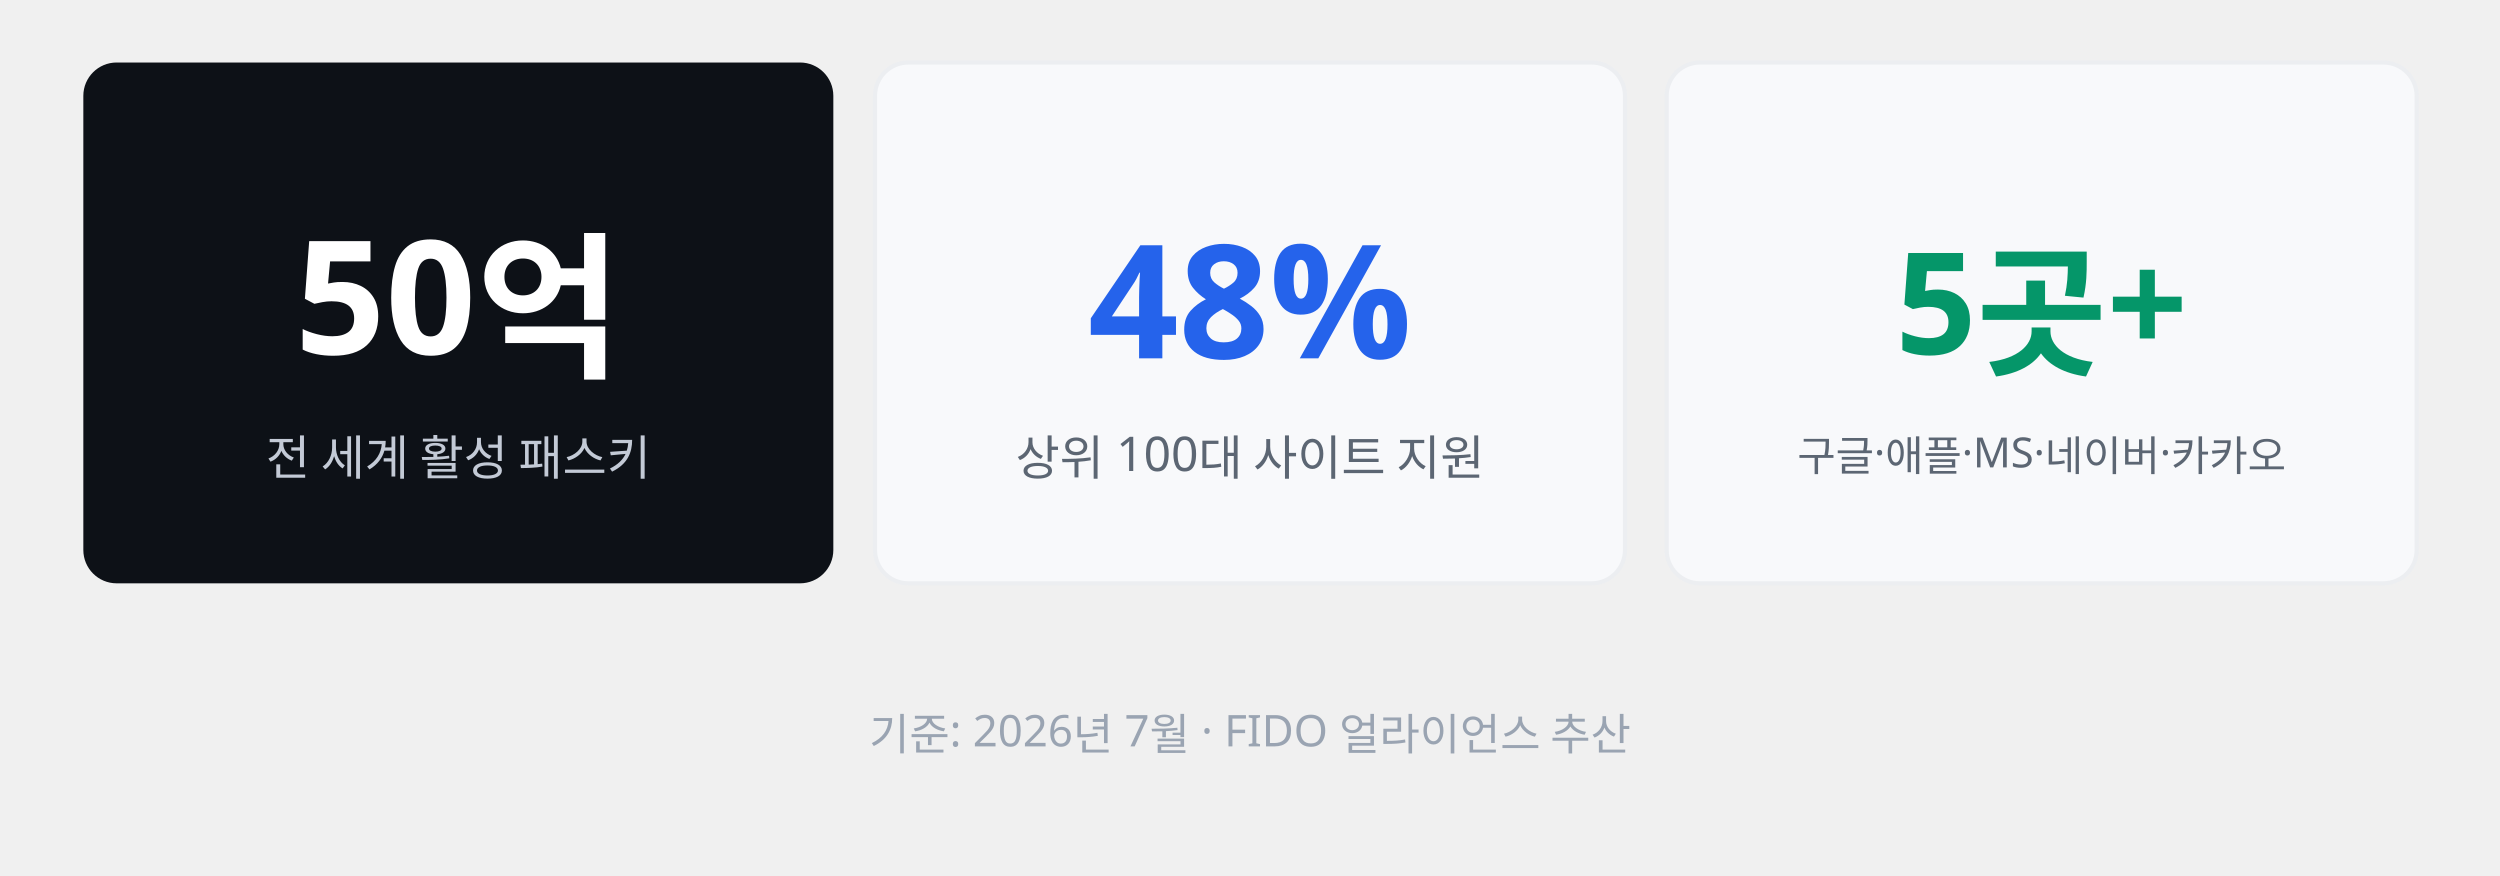
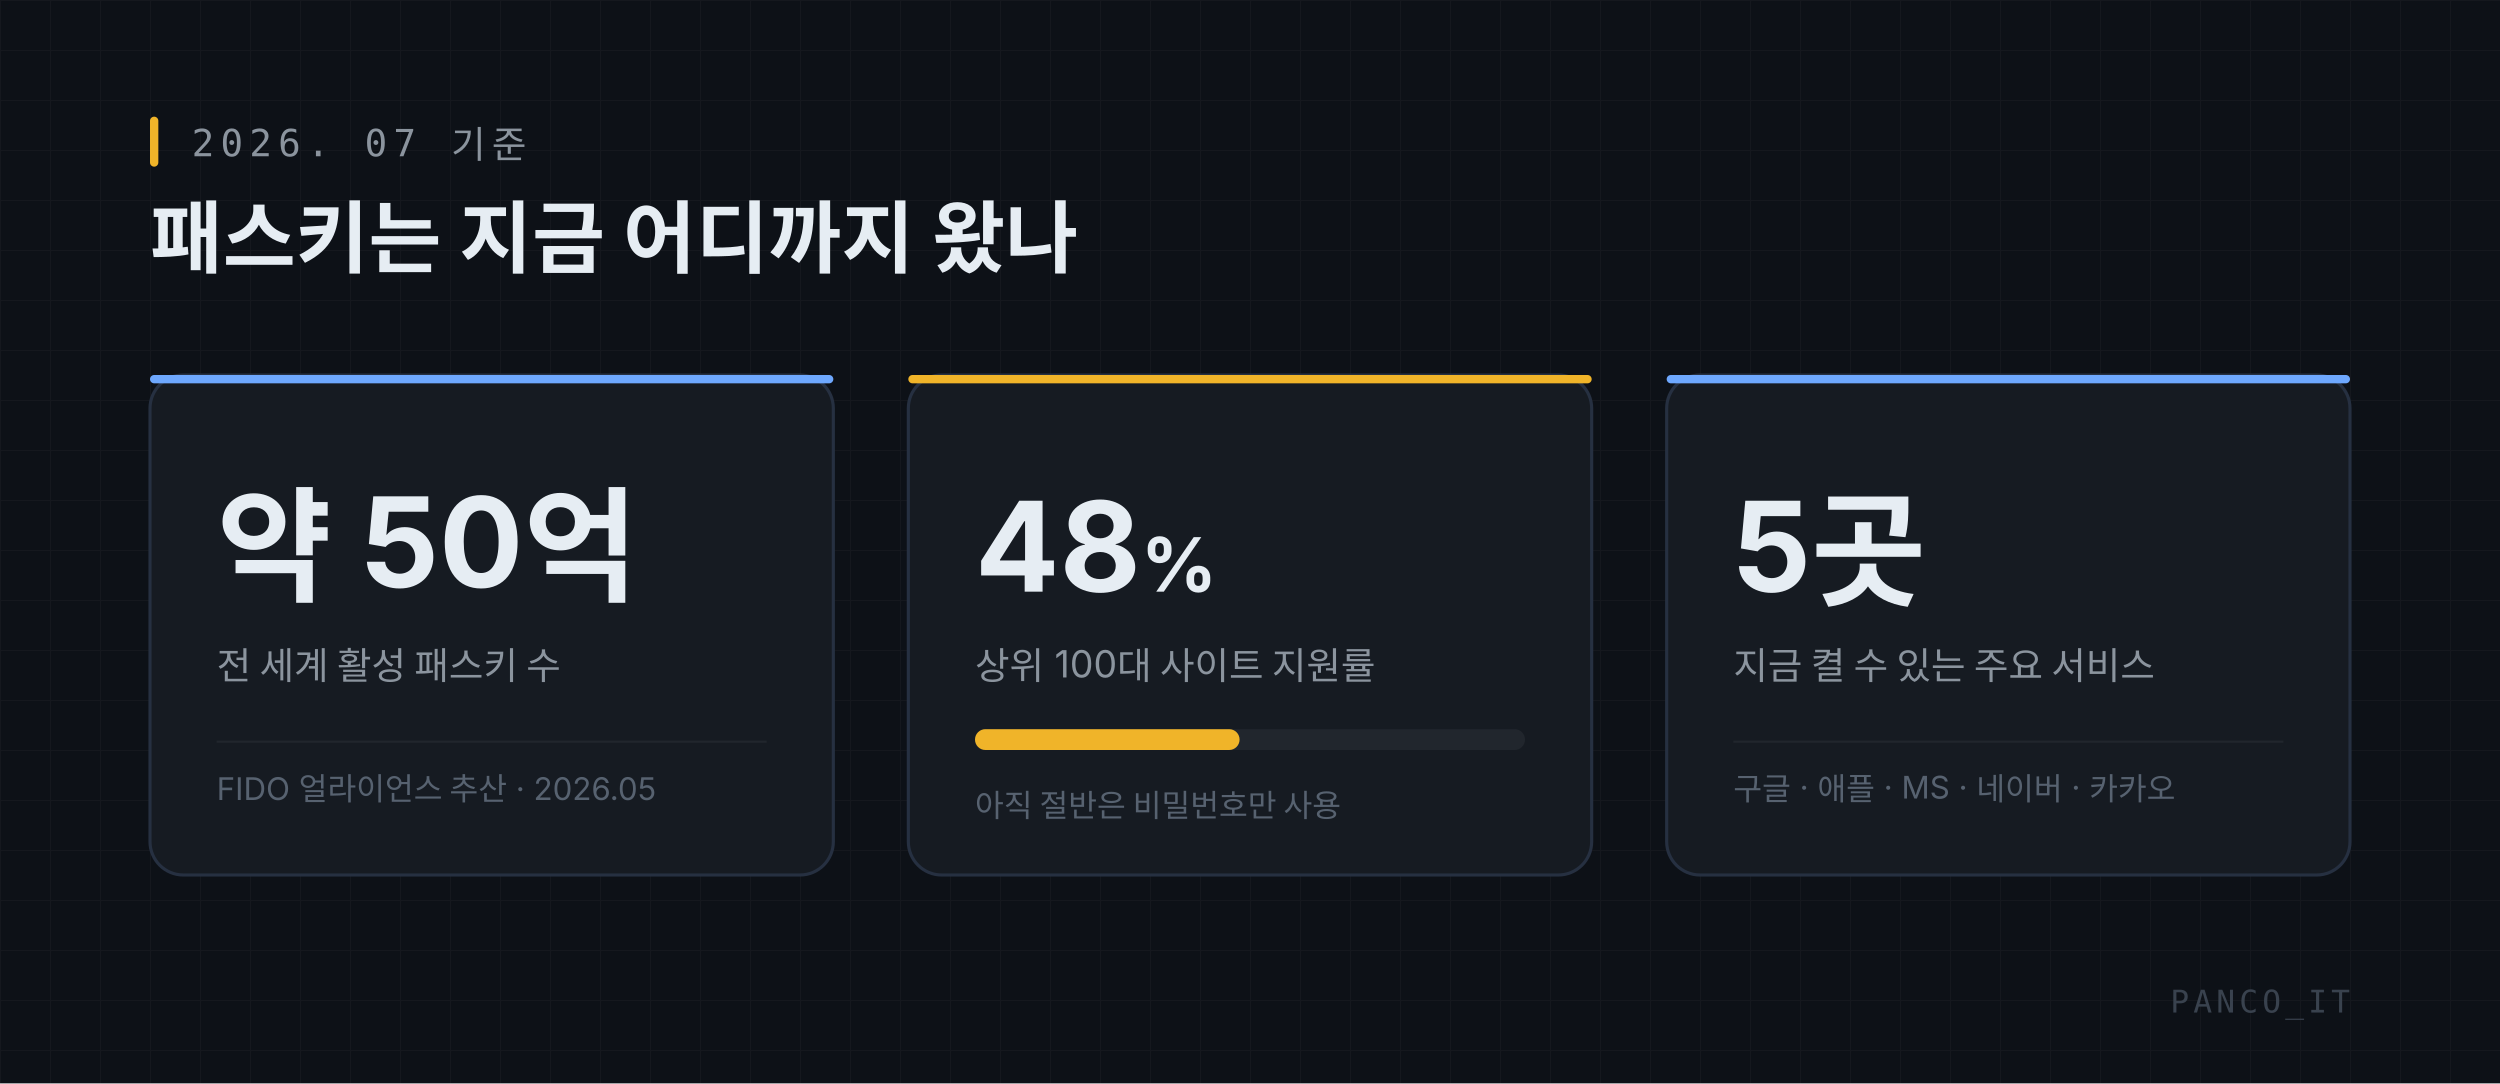
- <svg xmlns="http://www.w3.org/2000/svg" viewBox="0 0 1200 420" role="img" font-family="'Noto Sans KR',system-ui,'Malgun Gothic',sans-serif" aria-label="숫자 강조: 전 세계 활성 패스키 약 50억 개, 상위 100대 사이트 중 48퍼센트 지원, 구글 애플 MS 네이버 카카오 등 5곳 이상 지원. 2026년 7월 FIDO 얼라이언스 추산.">
-   <rect x="40" y="30" width="360" height="250" rx="16" fill="#0d1117" />
-   <text x="220" y="170" font-size="76" font-weight="900" fill="#ffffff" text-anchor="middle">50억</text>
-   <text x="220" y="228" font-size="23" fill="#c3cad6" text-anchor="middle">전 세계 활성 패스키</text>
-   <rect x="420" y="30" width="360" height="250" rx="16" fill="#f8f9fb" stroke="#eceef1" stroke-width="2" />
-   <text x="600" y="172" font-size="76" font-weight="900" fill="#2563eb" text-anchor="middle">48%</text>
-   <text x="600" y="228" font-size="23" fill="#5c6673" text-anchor="middle">상위 100대 사이트 지원</text>
-   <rect x="800" y="30" width="360" height="250" rx="16" fill="#f8f9fb" stroke="#eceef1" stroke-width="2" />
-   <text x="980" y="170" font-size="68" font-weight="900" fill="#059669" text-anchor="middle">5곳+</text>
-   <text x="980" y="226" font-size="20" fill="#5c6673" text-anchor="middle">구글·애플·MS·네이버·카카오</text>
-   <text x="600" y="360" font-size="21" fill="#9aa4b2" text-anchor="middle">기준: 2026년 7월 · FIDO 얼라이언스 추산</text>
+ <svg xmlns="http://www.w3.org/2000/svg" viewBox="0 0 1200 520" width="1200" height="520" role="img" aria-label="패스키 확산 현황 수치">
+   <defs>
+     <pattern id="grid" width="24" height="24" patternUnits="userSpaceOnUse">
+       <path d="M24 0H0V24" fill="none" stroke="#ffffff" stroke-opacity="0.035" stroke-width="1" />
+     </pattern>
+   </defs>
+   <style>
+     .f{font-family:Pretendard,'Pretendard Variable',-apple-system,'Apple SD Gothic Neo','Noto Sans KR',sans-serif}
+     .m{font-family:'JetBrains Mono',ui-monospace,SFMono-Regular,Consolas,monospace}
+     .big{font-size:60px;font-weight:700;fill:#e6edf3}
+     .cap{font-size:18px;fill:#8b949e}
+     .note{font-size:15px;fill:#576270}
+   </style>
+   <rect width="1200" height="520" fill="#0d1117" />
+   <rect width="1200" height="520" fill="url(#grid)" />
+   <rect x="72" y="56" width="4" height="24" rx="2" fill="#f0b429" />
+   <text class="m" x="92" y="75" font-size="18" letter-spacing="3" fill="#8b949e">2026. 07 기준</text>
+   <text class="f" x="72" y="128" font-size="38" font-weight="700" fill="#e6edf3">패스키는 지금 어디까지 왔나</text>
+   <g transform="translate(72,180)">
+     <rect x="0" y="0" width="328" height="240" rx="16" fill="#161b22" stroke="#263041" stroke-width="1.5" />
+     <rect x="0" y="0" width="328" height="4" rx="2" fill="#6ea8fe" />
+     <text class="f big" x="32" y="104">약 50억</text>
+     <text class="f cap" x="32" y="146">전 세계 활성 패스키 수</text>
+     <line x1="32" y1="176" x2="296" y2="176" stroke="#21262d" />
+     <text class="f note" x="32" y="204">FIDO 얼라이언스 추산 · 2026.05</text>
+   </g>
+   <g transform="translate(436,180)">
+     <rect x="0" y="0" width="328" height="240" rx="16" fill="#161b22" stroke="#263041" stroke-width="1.5" />
+     <rect x="0" y="0" width="328" height="4" rx="2" fill="#f0b429" />
+     <text class="f big" x="32" y="104">48<tspan font-size="36">%</tspan>
+     </text>
+     <text class="f cap" x="32" y="146">상위 100대 사이트 지원률</text>
+     <rect x="32" y="170" width="264" height="10" rx="5" fill="#21262d" />
+     <rect x="32" y="170" width="127" height="10" rx="5" fill="#f0b429" />
+     <text class="f note" x="32" y="212">아직 절반은 비밀번호만 사용</text>
+   </g>
+   <g transform="translate(800,180)">
+     <rect x="0" y="0" width="328" height="240" rx="16" fill="#161b22" stroke="#263041" stroke-width="1.5" />
+     <rect x="0" y="0" width="328" height="4" rx="2" fill="#6ea8fe" />
+     <text class="f big" x="32" y="104">5곳</text>
+     <text class="f cap" x="32" y="146">지금 켤 수 있는 주요 서비스</text>
+     <line x1="32" y1="176" x2="296" y2="176" stroke="#21262d" />
+     <text class="f note" x="32" y="204">구글 · 애플 · MS · 네이버 · 카카오</text>
+   </g>
+   <text class="m" x="1128" y="486" font-size="15" letter-spacing="2" fill="#39424e" text-anchor="end">PANCO_IT</text>
</svg>
